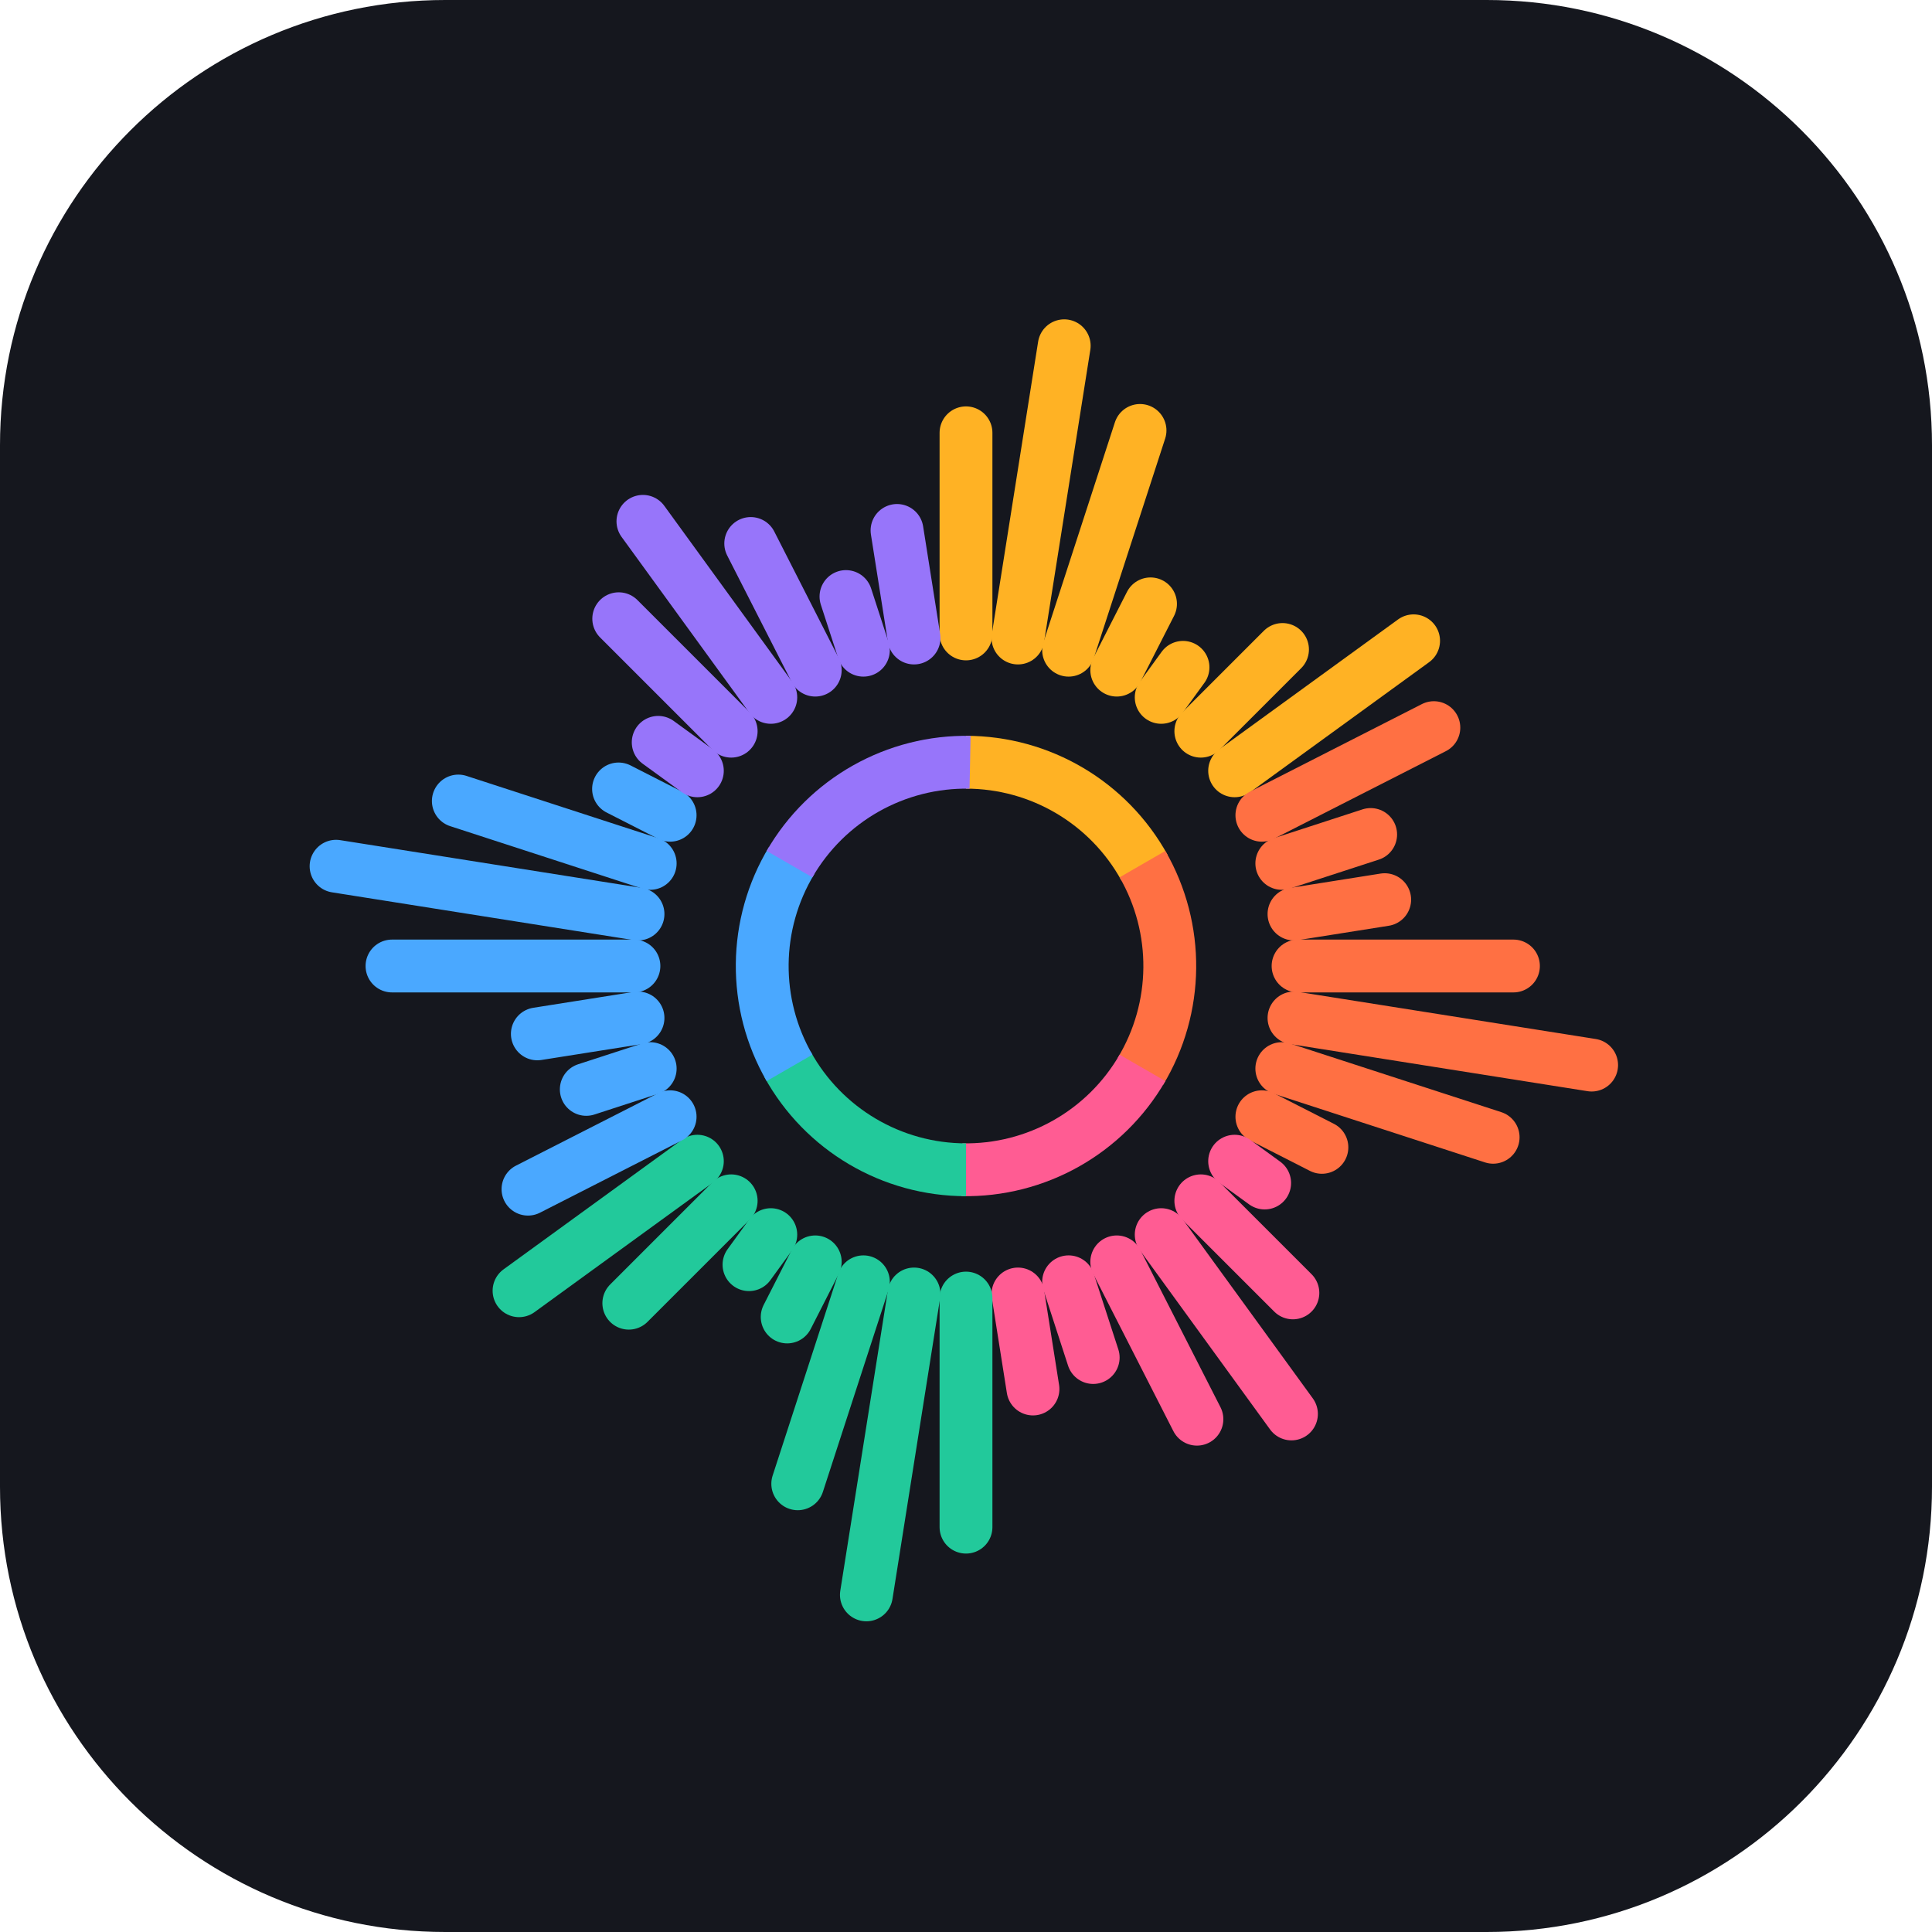
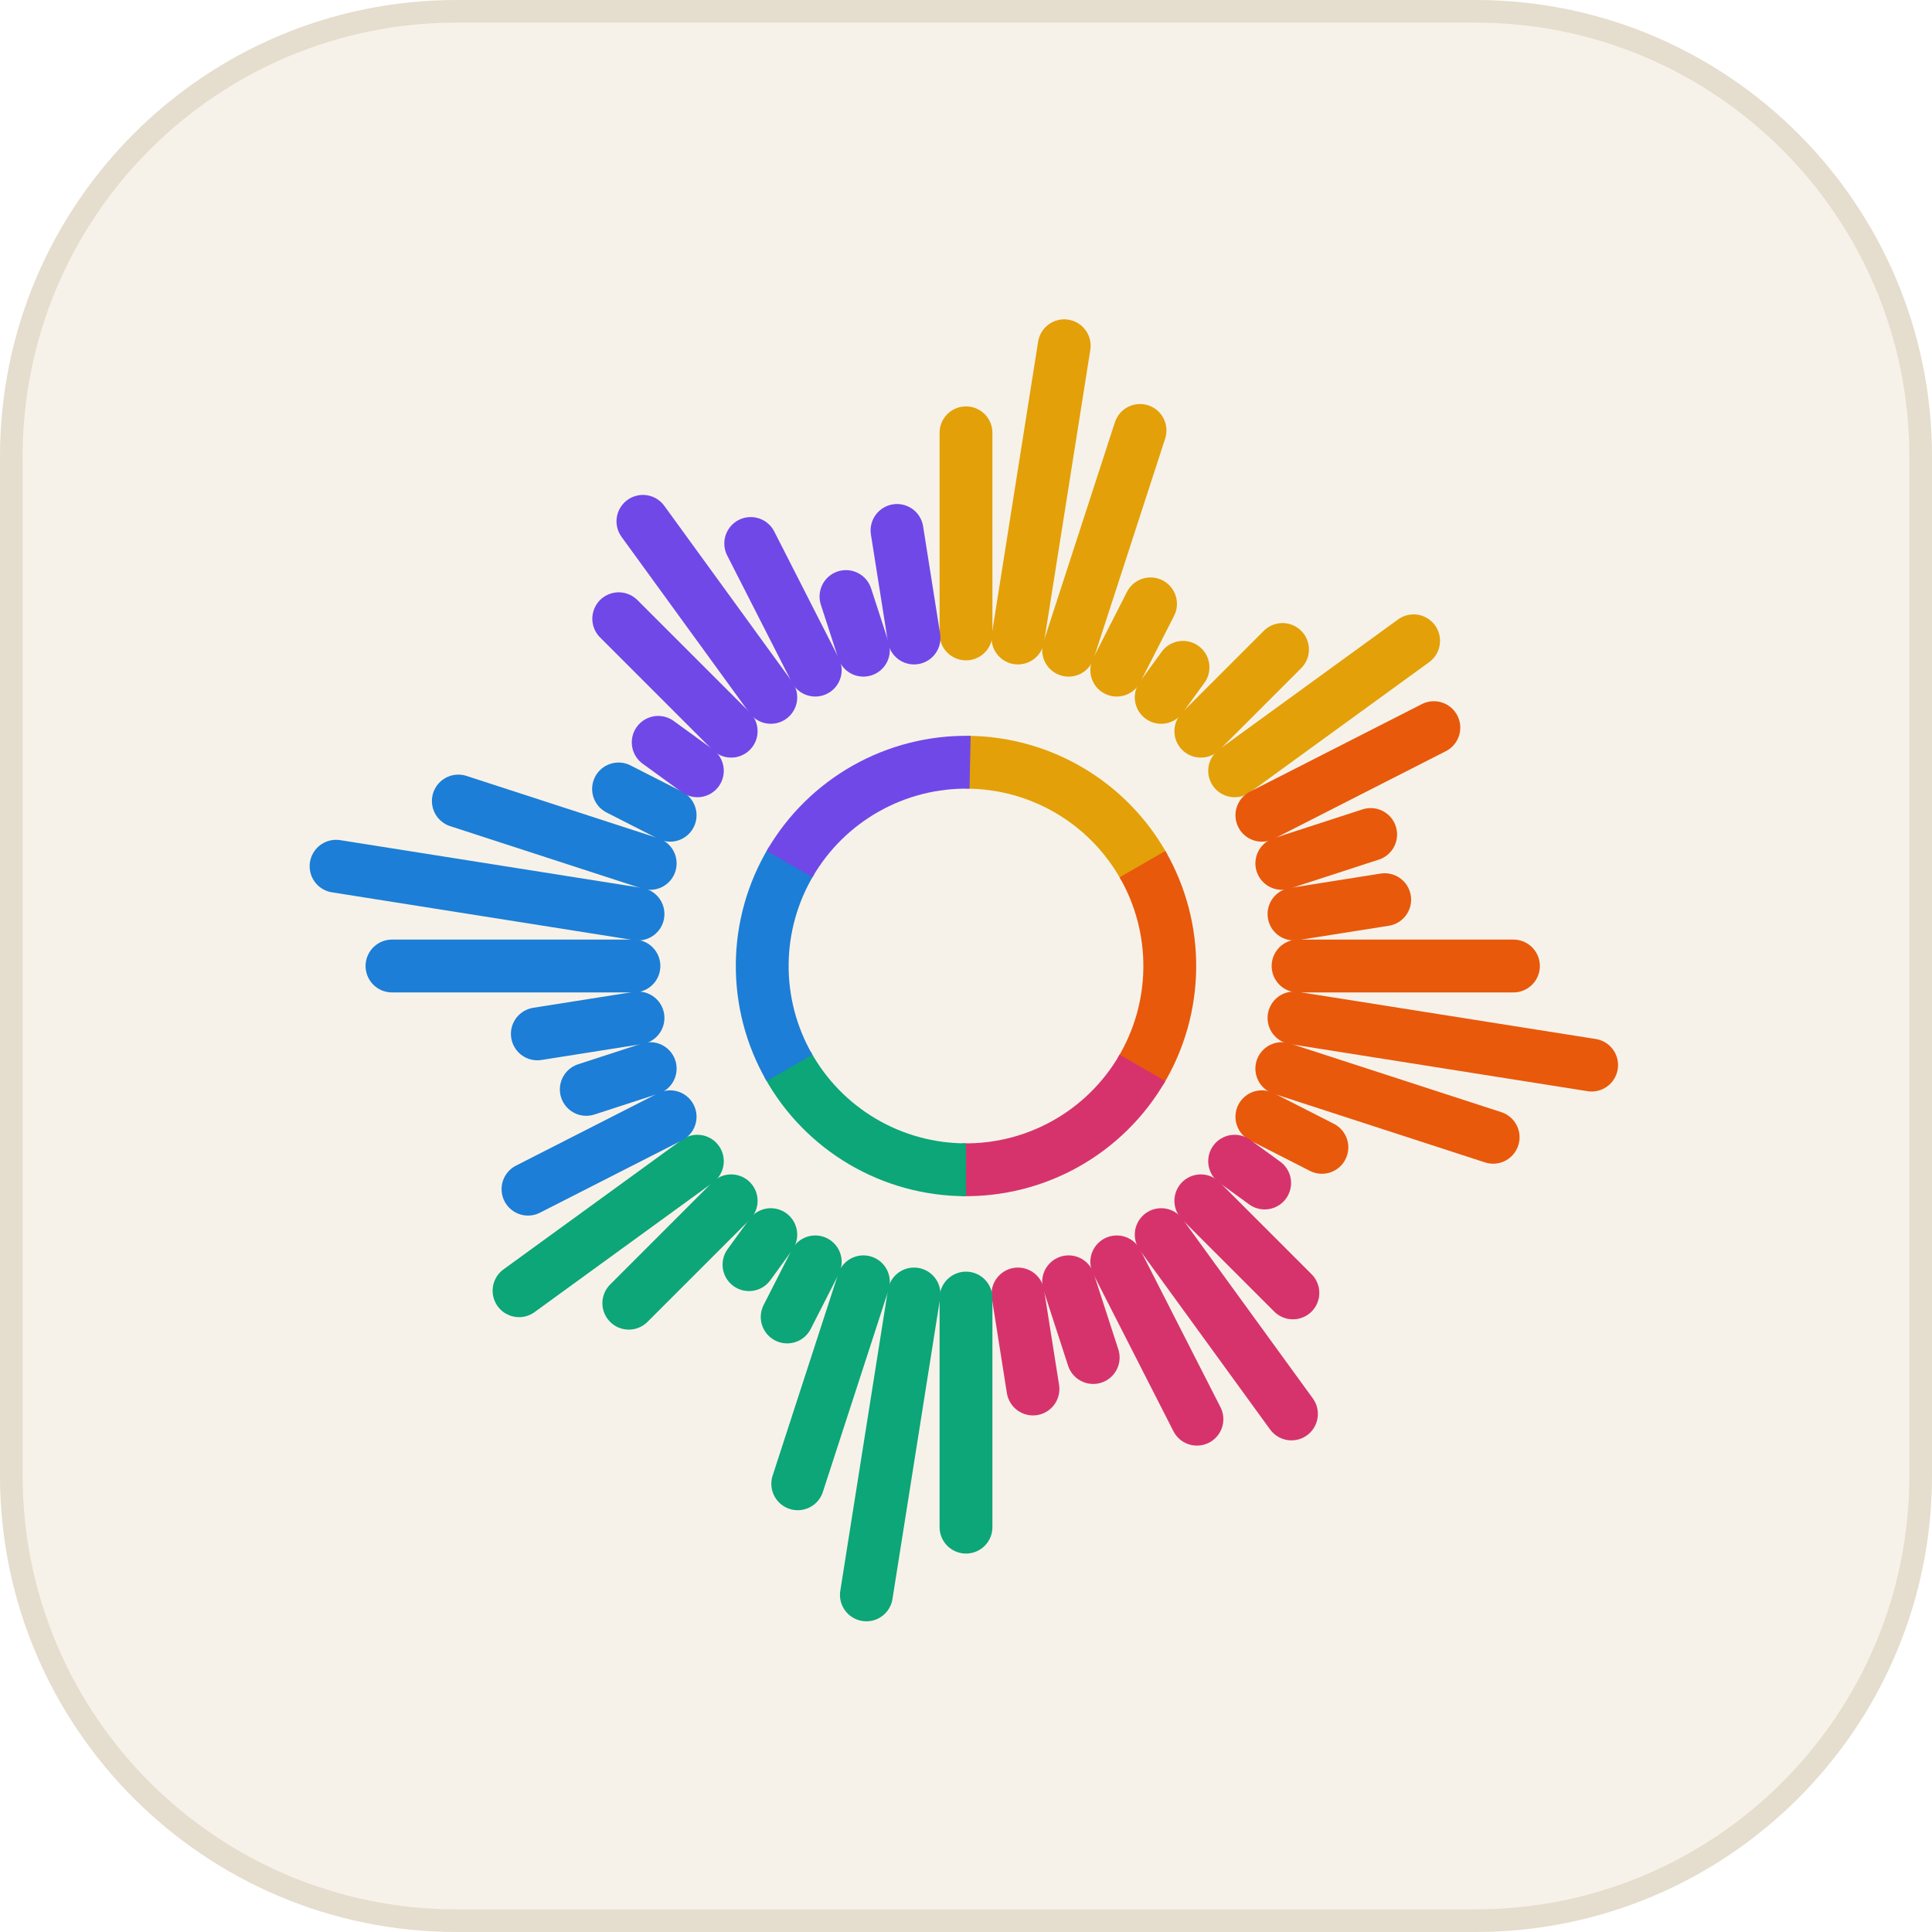
<svg xmlns="http://www.w3.org/2000/svg" viewBox="0 0 512 512">
-   <rect width="512" height="512" rx="118" fill="#15171e" />
-   <line x1="256.00" y1="168.00" x2="256.00" y2="114.70" stroke="#ffb224" stroke-width="14" stroke-linecap="round" />
-   <line x1="269.77" y1="169.08" x2="282.03" y2="91.63" stroke="#ffb224" stroke-width="14" stroke-linecap="round" />
-   <line x1="283.19" y1="172.31" x2="302.12" y2="114.07" stroke="#ffb224" stroke-width="14" stroke-linecap="round" />
-   <line x1="295.95" y1="177.59" x2="304.90" y2="160.03" stroke="#ffb224" stroke-width="14" stroke-linecap="round" />
-   <line x1="307.73" y1="184.81" x2="313.51" y2="176.85" stroke="#ffb224" stroke-width="14" stroke-linecap="round" />
-   <line x1="318.23" y1="193.77" x2="339.88" y2="172.12" stroke="#ffb224" stroke-width="14" stroke-linecap="round" />
-   <line x1="327.19" y1="204.27" x2="374.62" y2="169.82" stroke="#ffb224" stroke-width="14" stroke-linecap="round" />
-   <line x1="334.41" y1="216.05" x2="379.99" y2="192.83" stroke="#ff7043" stroke-width="14" stroke-linecap="round" />
-   <line x1="339.69" y1="228.81" x2="363.24" y2="221.15" stroke="#ff7043" stroke-width="14" stroke-linecap="round" />
-   <line x1="342.92" y1="242.23" x2="366.96" y2="238.42" stroke="#ff7043" stroke-width="14" stroke-linecap="round" />
-   <line x1="344.00" y1="256.00" x2="401.08" y2="256.00" stroke="#ff7043" stroke-width="14" stroke-linecap="round" />
-   <line x1="342.92" y1="269.77" x2="421.80" y2="282.26" stroke="#ff7043" stroke-width="14" stroke-linecap="round" />
-   <line x1="339.69" y1="283.19" x2="395.70" y2="301.39" stroke="#ff7043" stroke-width="14" stroke-linecap="round" />
-   <line x1="334.41" y1="295.95" x2="350.32" y2="304.06" stroke="#ff7043" stroke-width="14" stroke-linecap="round" />
-   <line x1="327.19" y1="307.73" x2="335.15" y2="313.51" stroke="#ff5c93" stroke-width="14" stroke-linecap="round" />
-   <line x1="318.23" y1="318.23" x2="342.63" y2="342.63" stroke="#ff5c93" stroke-width="14" stroke-linecap="round" />
-   <line x1="307.73" y1="327.19" x2="342.25" y2="374.71" stroke="#ff5c93" stroke-width="14" stroke-linecap="round" />
-   <line x1="295.95" y1="334.41" x2="317.20" y2="376.10" stroke="#ff5c93" stroke-width="14" stroke-linecap="round" />
-   <line x1="283.19" y1="339.69" x2="289.71" y2="359.76" stroke="#ff5c93" stroke-width="14" stroke-linecap="round" />
-   <line x1="269.77" y1="342.92" x2="273.75" y2="368.10" stroke="#ff5c93" stroke-width="14" stroke-linecap="round" />
-   <line x1="256.00" y1="344.00" x2="256.00" y2="404.71" stroke="#22c99b" stroke-width="14" stroke-linecap="round" />
-   <line x1="242.23" y1="342.92" x2="229.60" y2="422.66" stroke="#22c99b" stroke-width="14" stroke-linecap="round" />
-   <line x1="228.81" y1="339.69" x2="211.41" y2="393.22" stroke="#22c99b" stroke-width="14" stroke-linecap="round" />
-   <line x1="216.05" y1="334.41" x2="208.61" y2="349.01" stroke="#22c99b" stroke-width="14" stroke-linecap="round" />
-   <line x1="204.27" y1="327.19" x2="198.49" y2="335.15" stroke="#22c99b" stroke-width="14" stroke-linecap="round" />
-   <line x1="193.77" y1="318.23" x2="166.64" y2="345.36" stroke="#22c99b" stroke-width="14" stroke-linecap="round" />
-   <line x1="184.81" y1="307.73" x2="137.55" y2="342.06" stroke="#22c99b" stroke-width="14" stroke-linecap="round" />
-   <line x1="177.59" y1="295.95" x2="139.92" y2="315.14" stroke="#4aa8ff" stroke-width="14" stroke-linecap="round" />
-   <line x1="172.31" y1="283.19" x2="155.37" y2="288.70" stroke="#4aa8ff" stroke-width="14" stroke-linecap="round" />
-   <line x1="169.08" y1="269.77" x2="142.40" y2="273.99" stroke="#4aa8ff" stroke-width="14" stroke-linecap="round" />
-   <line x1="168.00" y1="256.00" x2="103.88" y2="256.00" stroke="#4aa8ff" stroke-width="14" stroke-linecap="round" />
-   <line x1="169.08" y1="242.23" x2="89.06" y2="229.56" stroke="#4aa8ff" stroke-width="14" stroke-linecap="round" />
-   <line x1="172.31" y1="228.81" x2="121.46" y2="212.28" stroke="#4aa8ff" stroke-width="14" stroke-linecap="round" />
-   <line x1="177.59" y1="216.05" x2="163.92" y2="209.08" stroke="#4aa8ff" stroke-width="14" stroke-linecap="round" />
-   <line x1="184.81" y1="204.27" x2="174.43" y2="196.73" stroke="#9775fa" stroke-width="14" stroke-linecap="round" />
-   <line x1="193.77" y1="193.77" x2="163.97" y2="163.97" stroke="#9775fa" stroke-width="14" stroke-linecap="round" />
-   <line x1="204.27" y1="184.81" x2="170.38" y2="138.16" stroke="#9775fa" stroke-width="14" stroke-linecap="round" />
-   <line x1="216.05" y1="177.59" x2="198.95" y2="144.03" stroke="#9775fa" stroke-width="14" stroke-linecap="round" />
-   <line x1="228.81" y1="172.31" x2="224.19" y2="158.09" stroke="#9775fa" stroke-width="14" stroke-linecap="round" />
-   <line x1="242.23" y1="169.08" x2="237.72" y2="140.57" stroke="#9775fa" stroke-width="14" stroke-linecap="round" />
-   <path d="M 256.00 202.00 A 54 54 0 0 1 303.30 229.94" fill="none" stroke="#ffb224" stroke-width="14" />
-   <path d="M 302.77 229.00 A 54 54 0 0 1 302.22 283.93" fill="none" stroke="#ff7043" stroke-width="14" />
-   <path d="M 302.77 283.00 A 54 54 0 0 1 254.92 309.99" fill="none" stroke="#ff5c93" stroke-width="14" />
-   <path d="M 256.00 310.00 A 54 54 0 0 1 208.70 282.06" fill="none" stroke="#22c99b" stroke-width="14" />
-   <path d="M 209.23 283.00 A 54 54 0 0 1 209.78 228.07" fill="none" stroke="#4aa8ff" stroke-width="14" />
-   <path d="M 209.23 229.00 A 54 54 0 0 1 257.08 202.01" fill="none" stroke="#9775fa" stroke-width="14" />
+   <rect x="3" y="3" width="506" height="506" rx="118" fill="#f7f2e9" stroke="#e5ddcd" stroke-width="6" />
+   <line x1="256.00" y1="168.00" x2="256.00" y2="114.70" stroke="#e3a008" stroke-width="14" stroke-linecap="round" />
+   <line x1="269.77" y1="169.08" x2="282.03" y2="91.63" stroke="#e3a008" stroke-width="14" stroke-linecap="round" />
+   <line x1="283.19" y1="172.31" x2="302.12" y2="114.07" stroke="#e3a008" stroke-width="14" stroke-linecap="round" />
+   <line x1="295.95" y1="177.59" x2="304.90" y2="160.03" stroke="#e3a008" stroke-width="14" stroke-linecap="round" />
+   <line x1="307.73" y1="184.81" x2="313.51" y2="176.85" stroke="#e3a008" stroke-width="14" stroke-linecap="round" />
+   <line x1="318.23" y1="193.77" x2="339.88" y2="172.12" stroke="#e3a008" stroke-width="14" stroke-linecap="round" />
+   <line x1="327.19" y1="204.27" x2="374.62" y2="169.82" stroke="#e3a008" stroke-width="14" stroke-linecap="round" />
+   <line x1="334.41" y1="216.05" x2="379.99" y2="192.83" stroke="#e8590c" stroke-width="14" stroke-linecap="round" />
+   <line x1="339.69" y1="228.81" x2="363.24" y2="221.15" stroke="#e8590c" stroke-width="14" stroke-linecap="round" />
+   <line x1="342.92" y1="242.23" x2="366.96" y2="238.42" stroke="#e8590c" stroke-width="14" stroke-linecap="round" />
+   <line x1="344.00" y1="256.00" x2="401.08" y2="256.00" stroke="#e8590c" stroke-width="14" stroke-linecap="round" />
+   <line x1="342.92" y1="269.77" x2="421.80" y2="282.26" stroke="#e8590c" stroke-width="14" stroke-linecap="round" />
+   <line x1="339.69" y1="283.19" x2="395.70" y2="301.39" stroke="#e8590c" stroke-width="14" stroke-linecap="round" />
+   <line x1="334.41" y1="295.95" x2="350.32" y2="304.06" stroke="#e8590c" stroke-width="14" stroke-linecap="round" />
+   <line x1="327.19" y1="307.73" x2="335.15" y2="313.51" stroke="#d6336c" stroke-width="14" stroke-linecap="round" />
+   <line x1="318.23" y1="318.23" x2="342.63" y2="342.63" stroke="#d6336c" stroke-width="14" stroke-linecap="round" />
+   <line x1="307.73" y1="327.19" x2="342.25" y2="374.71" stroke="#d6336c" stroke-width="14" stroke-linecap="round" />
+   <line x1="295.95" y1="334.41" x2="317.20" y2="376.10" stroke="#d6336c" stroke-width="14" stroke-linecap="round" />
+   <line x1="283.19" y1="339.69" x2="289.71" y2="359.76" stroke="#d6336c" stroke-width="14" stroke-linecap="round" />
+   <line x1="269.77" y1="342.92" x2="273.75" y2="368.10" stroke="#d6336c" stroke-width="14" stroke-linecap="round" />
+   <line x1="256.00" y1="344.00" x2="256.00" y2="404.71" stroke="#0ca678" stroke-width="14" stroke-linecap="round" />
+   <line x1="242.23" y1="342.92" x2="229.60" y2="422.66" stroke="#0ca678" stroke-width="14" stroke-linecap="round" />
+   <line x1="228.81" y1="339.69" x2="211.41" y2="393.22" stroke="#0ca678" stroke-width="14" stroke-linecap="round" />
+   <line x1="216.05" y1="334.41" x2="208.61" y2="349.01" stroke="#0ca678" stroke-width="14" stroke-linecap="round" />
+   <line x1="204.27" y1="327.19" x2="198.49" y2="335.15" stroke="#0ca678" stroke-width="14" stroke-linecap="round" />
+   <line x1="193.77" y1="318.23" x2="166.64" y2="345.36" stroke="#0ca678" stroke-width="14" stroke-linecap="round" />
+   <line x1="184.81" y1="307.73" x2="137.55" y2="342.06" stroke="#0ca678" stroke-width="14" stroke-linecap="round" />
+   <line x1="177.59" y1="295.95" x2="139.92" y2="315.14" stroke="#1c7ed6" stroke-width="14" stroke-linecap="round" />
+   <line x1="172.31" y1="283.19" x2="155.37" y2="288.70" stroke="#1c7ed6" stroke-width="14" stroke-linecap="round" />
+   <line x1="169.08" y1="269.77" x2="142.40" y2="273.99" stroke="#1c7ed6" stroke-width="14" stroke-linecap="round" />
+   <line x1="168.00" y1="256.00" x2="103.88" y2="256.00" stroke="#1c7ed6" stroke-width="14" stroke-linecap="round" />
+   <line x1="169.08" y1="242.23" x2="89.06" y2="229.56" stroke="#1c7ed6" stroke-width="14" stroke-linecap="round" />
+   <line x1="172.31" y1="228.81" x2="121.46" y2="212.28" stroke="#1c7ed6" stroke-width="14" stroke-linecap="round" />
+   <line x1="177.59" y1="216.05" x2="163.92" y2="209.08" stroke="#1c7ed6" stroke-width="14" stroke-linecap="round" />
+   <line x1="184.81" y1="204.27" x2="174.43" y2="196.73" stroke="#7048e8" stroke-width="14" stroke-linecap="round" />
+   <line x1="193.77" y1="193.77" x2="163.97" y2="163.97" stroke="#7048e8" stroke-width="14" stroke-linecap="round" />
+   <line x1="204.27" y1="184.81" x2="170.38" y2="138.16" stroke="#7048e8" stroke-width="14" stroke-linecap="round" />
+   <line x1="216.05" y1="177.59" x2="198.95" y2="144.03" stroke="#7048e8" stroke-width="14" stroke-linecap="round" />
+   <line x1="228.81" y1="172.31" x2="224.19" y2="158.09" stroke="#7048e8" stroke-width="14" stroke-linecap="round" />
+   <line x1="242.23" y1="169.08" x2="237.72" y2="140.57" stroke="#7048e8" stroke-width="14" stroke-linecap="round" />
+   <path d="M 256.00 202.00 A 54 54 0 0 1 303.30 229.94" fill="none" stroke="#e3a008" stroke-width="14" />
+   <path d="M 302.77 229.00 A 54 54 0 0 1 302.22 283.93" fill="none" stroke="#e8590c" stroke-width="14" />
+   <path d="M 302.77 283.00 A 54 54 0 0 1 254.92 309.99" fill="none" stroke="#d6336c" stroke-width="14" />
+   <path d="M 256.00 310.00 A 54 54 0 0 1 208.70 282.06" fill="none" stroke="#0ca678" stroke-width="14" />
+   <path d="M 209.23 283.00 A 54 54 0 0 1 209.78 228.07" fill="none" stroke="#1c7ed6" stroke-width="14" />
+   <path d="M 209.23 229.00 A 54 54 0 0 1 257.08 202.01" fill="none" stroke="#7048e8" stroke-width="14" />
</svg>
